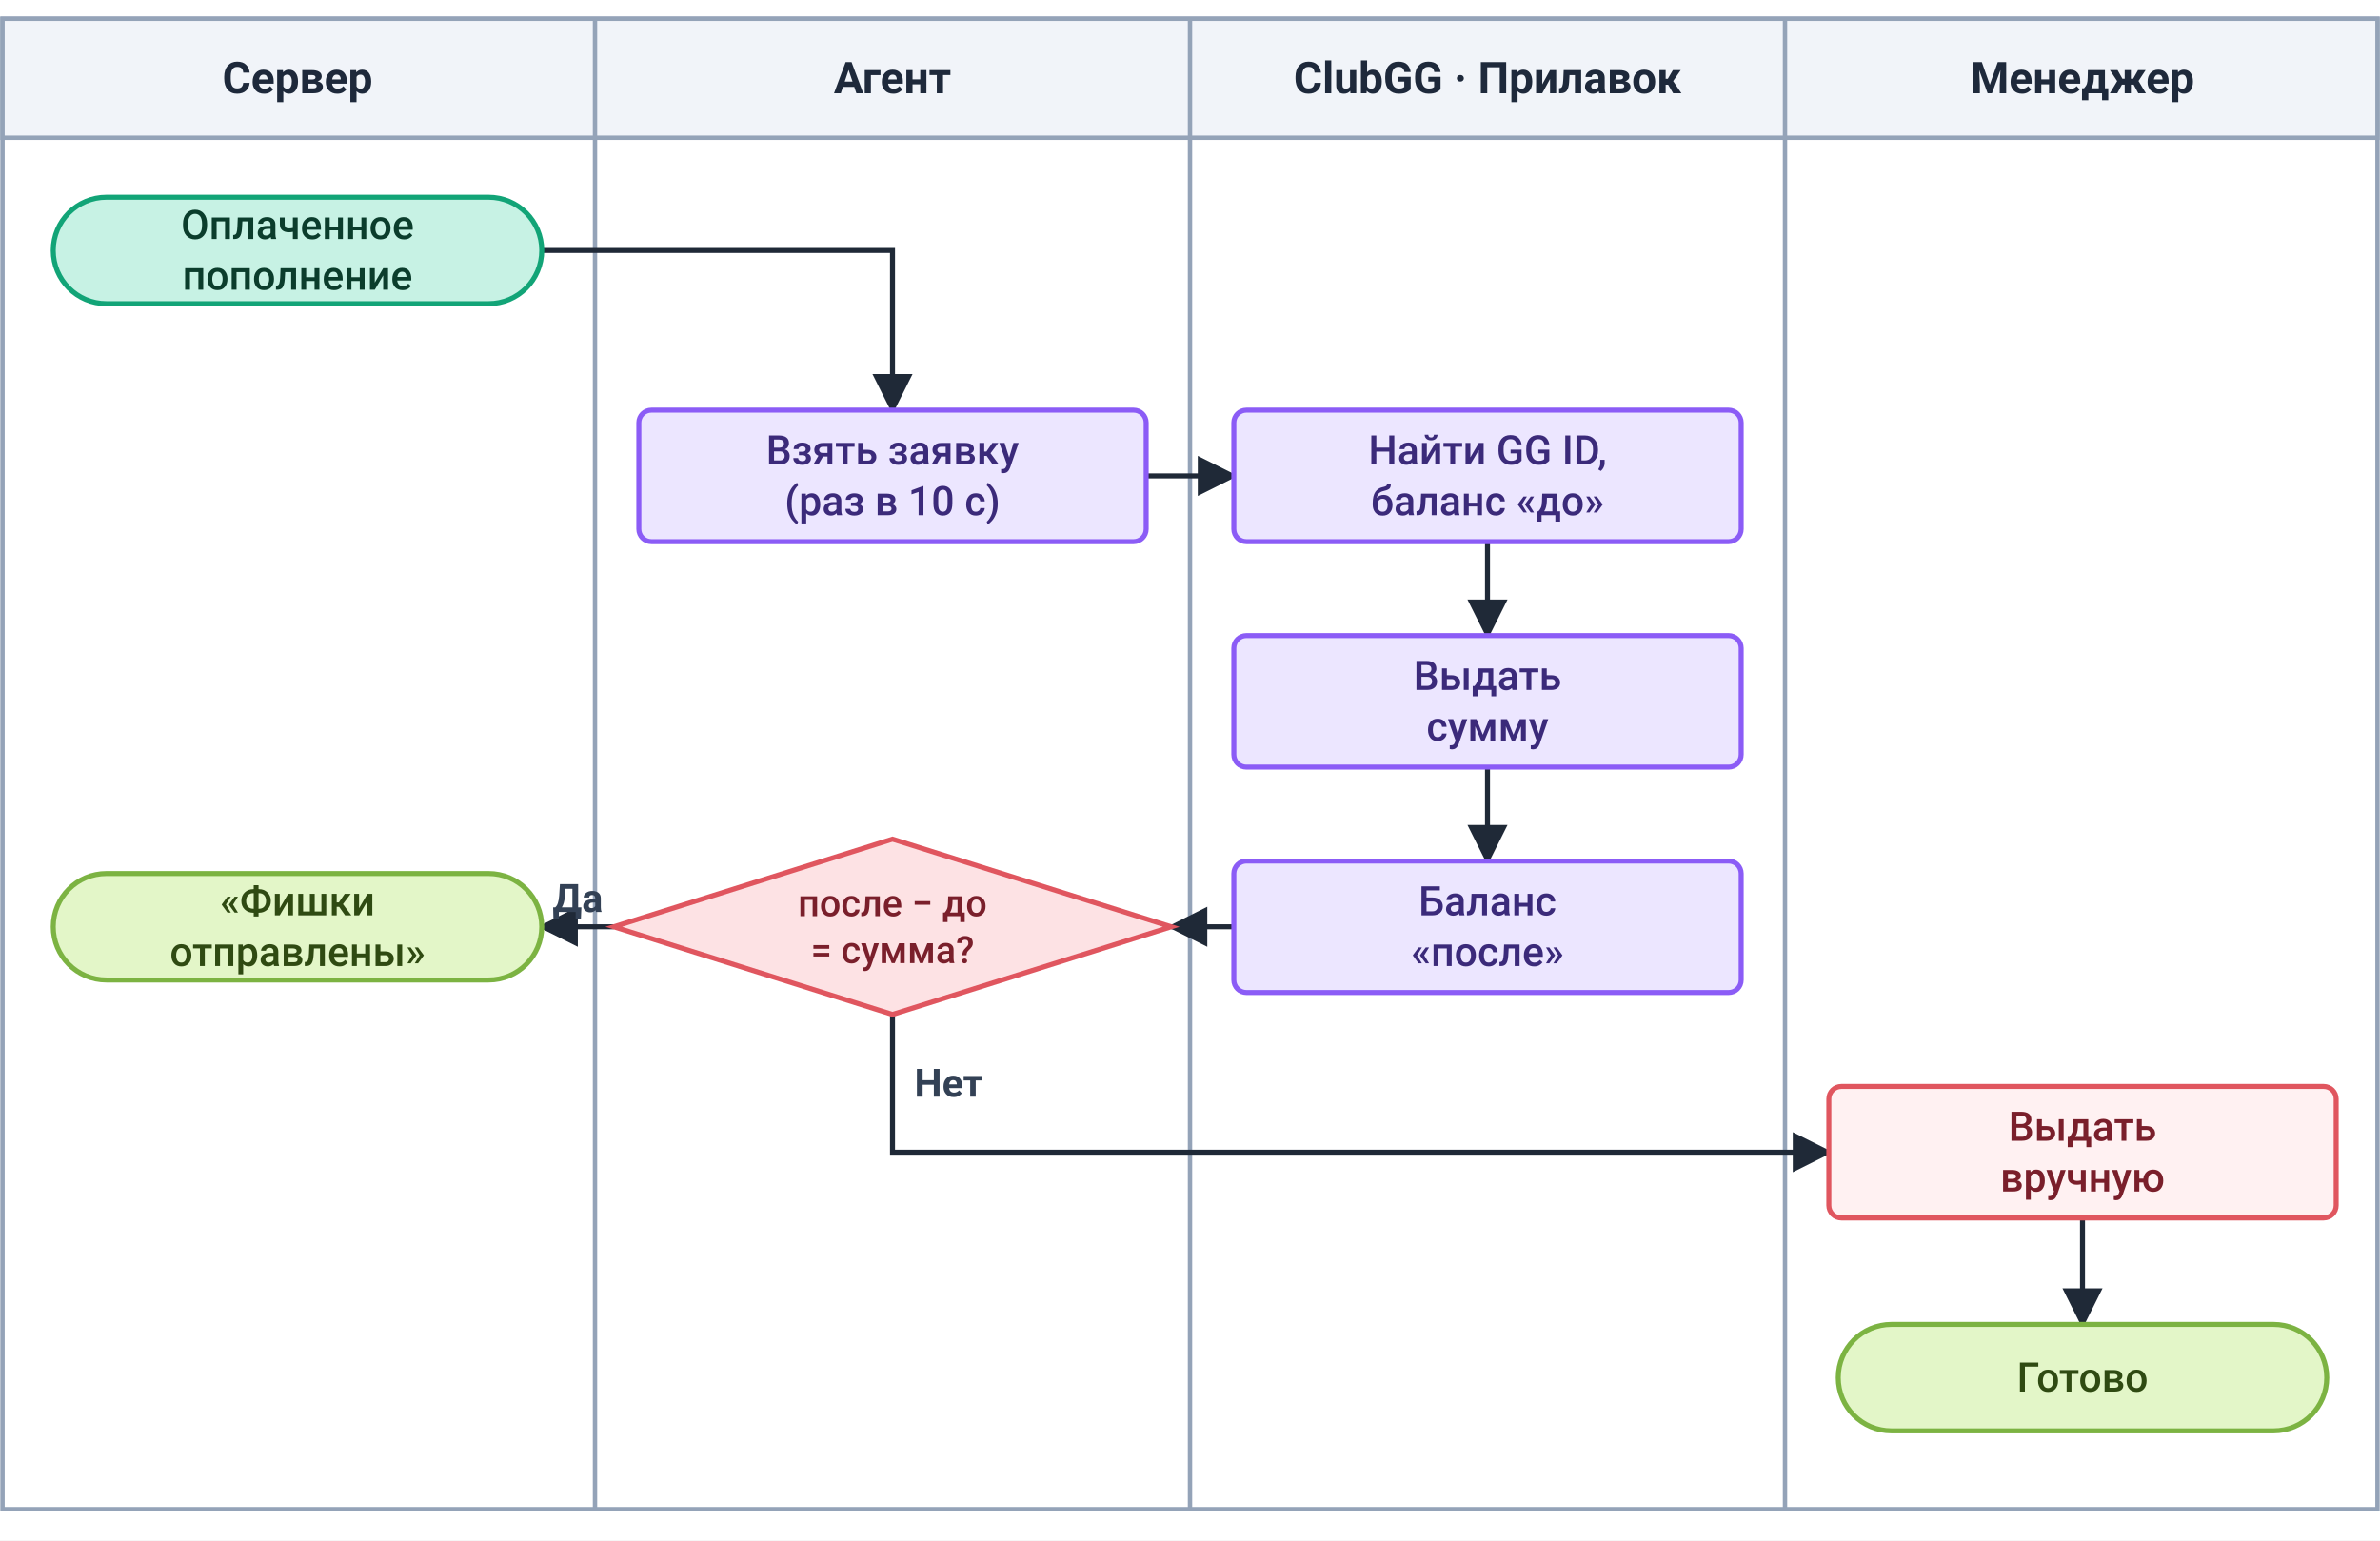
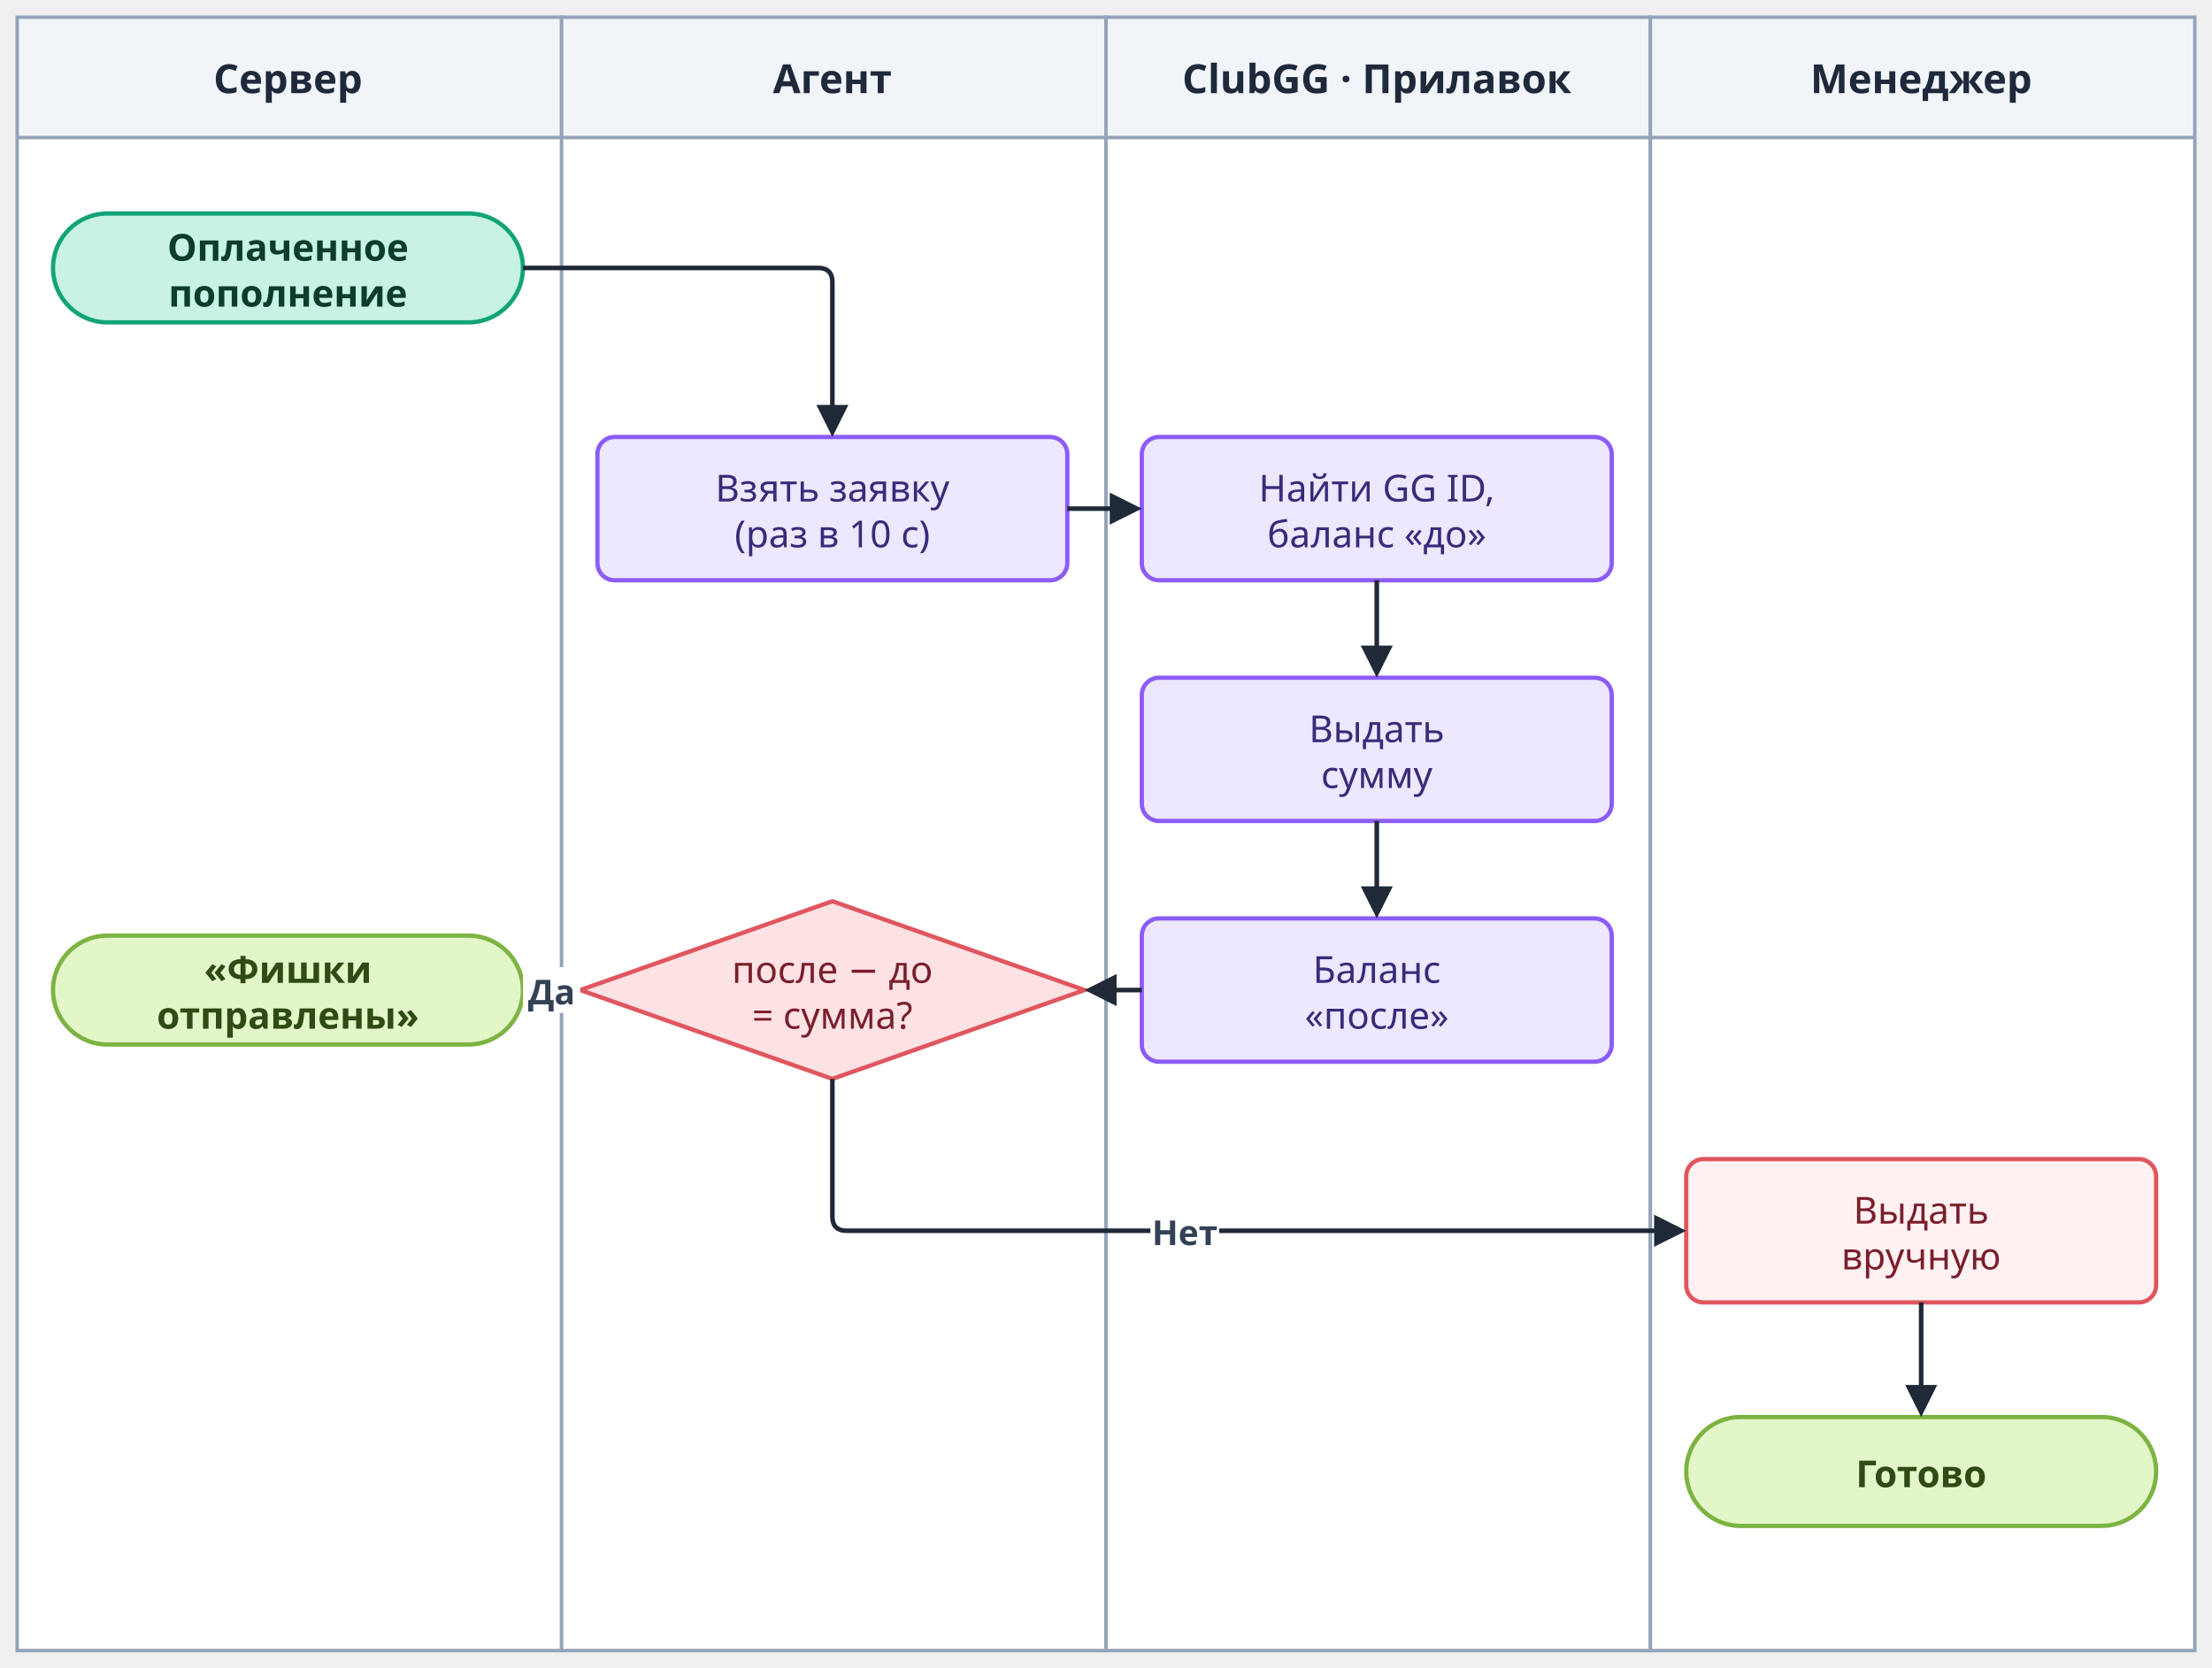
- <svg xmlns="http://www.w3.org/2000/svg" viewBox="0 0 760 492" width="760" height="492" font-family="Segoe UI, -apple-system, Roboto, Helvetica, Arial, sans-serif">
-   <defs>
-     <marker id="arr" viewBox="0 0 10 10" refX="9" refY="5" markerWidth="8" markerHeight="8" orient="auto-start-reverse">
-       <path d="M0,0 L10,5 L0,10 z" fill="#1f2937" />
-     </marker>
-   </defs>
-   <rect width="760" height="492" fill="#ffffff" />
-   <rect x="0.8" y="6" width="758.4" height="476" fill="#ffffff" stroke="#94a3b8" stroke-width="1.4" />
-   <rect x="0.8" y="6" width="758.4" height="38" fill="#f1f4f9" stroke="#94a3b8" stroke-width="1.4" />
-   <text x="95.0" y="25.0" text-anchor="middle" dominant-baseline="central" font-size="14" font-weight="600" fill="#1e293b">Сервер</text>
-   <line x1="190" y1="6" x2="190" y2="482" stroke="#94a3b8" stroke-width="1.4" />
-   <text x="285.0" y="25.0" text-anchor="middle" dominant-baseline="central" font-size="14" font-weight="600" fill="#1e293b">Агент</text>
-   <line x1="380" y1="6" x2="380" y2="482" stroke="#94a3b8" stroke-width="1.4" />
-   <text x="475.0" y="25.0" text-anchor="middle" dominant-baseline="central" font-size="14" font-weight="600" fill="#1e293b">ClubGG · Прилавок</text>
-   <line x1="570" y1="6" x2="570" y2="482" stroke="#94a3b8" stroke-width="1.4" />
-   <text x="665.0" y="25.0" text-anchor="middle" dominant-baseline="central" font-size="14" font-weight="600" fill="#1e293b">Менеджер</text>
-   <path d="M173.0,80.0 L285.0,80.0 L285.0,131.0" fill="none" stroke="#1f2937" stroke-width="1.6" marker-end="url(#arr)" />
-   <path d="M366.0,152.0 L394.0,152.0" fill="none" stroke="#1f2937" stroke-width="1.6" marker-end="url(#arr)" />
-   <path d="M475.0,173.0 L475.0,203.0" fill="none" stroke="#1f2937" stroke-width="1.6" marker-end="url(#arr)" />
-   <path d="M475.0,245.0 L475.0,275.0" fill="none" stroke="#1f2937" stroke-width="1.6" marker-end="url(#arr)" />
-   <path d="M394.0,296.0 L374.0,296.0" fill="none" stroke="#1f2937" stroke-width="1.6" marker-end="url(#arr)" />
-   <path d="M196.0,296.0 L173.0,296.0" fill="none" stroke="#1f2937" stroke-width="1.6" marker-end="url(#arr)" />
-   <text x="184.5" y="287.0" text-anchor="middle" dominant-baseline="central" font-size="12.5" font-weight="600" fill="#334155">Да</text>
-   <path d="M285.0,324.0 L285.0,368.0 L584.0,368.0" fill="none" stroke="#1f2937" stroke-width="1.6" marker-end="url(#arr)" />
-   <text x="292.0" y="346.0" text-anchor="start" dominant-baseline="central" font-size="12.5" font-weight="600" fill="#334155">Нет</text>
-   <path d="M665.0,389.0 L665.0,423.0" fill="none" stroke="#1f2937" stroke-width="1.6" marker-end="url(#arr)" />
-   <rect x="17.0" y="63.0" width="156" height="34" rx="17.0" fill="#c7f2e4" stroke="#12a477" stroke-width="1.6" />
-   <text x="95.0" y="71.9" text-anchor="middle" dominant-baseline="central" font-size="13" font-weight="500" fill="#0b3d2c">Оплаченное</text>
-   <text x="95.0" y="88.1" text-anchor="middle" dominant-baseline="central" font-size="13" font-weight="500" fill="#0b3d2c">пополнение</text>
-   <rect x="204.0" y="131.0" width="162" height="42" rx="4" fill="#ece6ff" stroke="#8b5cf6" stroke-width="1.6" />
-   <text x="285.0" y="143.9" text-anchor="middle" dominant-baseline="central" font-size="13" font-weight="500" fill="#3b2a7a">Взять заявку</text>
-   <text x="285.0" y="160.1" text-anchor="middle" dominant-baseline="central" font-size="13" font-weight="500" fill="#3b2a7a">(раз в 10 с)</text>
-   <rect x="394.0" y="131.0" width="162" height="42" rx="4" fill="#ece6ff" stroke="#8b5cf6" stroke-width="1.6" />
-   <text x="475.0" y="143.9" text-anchor="middle" dominant-baseline="central" font-size="13" font-weight="500" fill="#3b2a7a">Найти GG ID,</text>
-   <text x="475.0" y="160.1" text-anchor="middle" dominant-baseline="central" font-size="13" font-weight="500" fill="#3b2a7a">баланс «до»</text>
-   <rect x="394.0" y="203.0" width="162" height="42" rx="4" fill="#ece6ff" stroke="#8b5cf6" stroke-width="1.6" />
-   <text x="475.0" y="215.9" text-anchor="middle" dominant-baseline="central" font-size="13" font-weight="500" fill="#3b2a7a">Выдать</text>
-   <text x="475.0" y="232.1" text-anchor="middle" dominant-baseline="central" font-size="13" font-weight="500" fill="#3b2a7a">сумму</text>
-   <rect x="394.0" y="275.0" width="162" height="42" rx="4" fill="#ece6ff" stroke="#8b5cf6" stroke-width="1.6" />
-   <text x="475.0" y="287.9" text-anchor="middle" dominant-baseline="central" font-size="13" font-weight="500" fill="#3b2a7a">Баланс</text>
-   <text x="475.0" y="304.1" text-anchor="middle" dominant-baseline="central" font-size="13" font-weight="500" fill="#3b2a7a">«после»</text>
-   <polygon points="285.0,268.0 374.0,296.0 285.0,324.0 196.0,296.0" fill="#fde2e4" stroke="#e0565f" stroke-width="1.6" />
-   <text x="285.0" y="288.5" text-anchor="middle" dominant-baseline="central" font-size="12" font-weight="500" fill="#7a1f2b">после − до</text>
-   <text x="285.0" y="303.5" text-anchor="middle" dominant-baseline="central" font-size="12" font-weight="500" fill="#7a1f2b">= сумма?</text>
-   <rect x="17.0" y="279.0" width="156" height="34" rx="17.0" fill="#e3f6c8" stroke="#7cb342" stroke-width="1.6" />
-   <text x="95.0" y="287.9" text-anchor="middle" dominant-baseline="central" font-size="13" font-weight="500" fill="#2f4a12">«Фишки</text>
-   <text x="95.0" y="304.1" text-anchor="middle" dominant-baseline="central" font-size="13" font-weight="500" fill="#2f4a12">отправлены»</text>
-   <rect x="584.0" y="347.0" width="162" height="42" rx="4" fill="#fff1f2" stroke="#e0565f" stroke-width="1.6" />
-   <text x="665.0" y="359.9" text-anchor="middle" dominant-baseline="central" font-size="13" font-weight="500" fill="#7a1f2b">Выдать</text>
-   <text x="665.0" y="376.1" text-anchor="middle" dominant-baseline="central" font-size="13" font-weight="500" fill="#7a1f2b">вручную</text>
-   <rect x="587.0" y="423.0" width="156" height="34" rx="17.0" fill="#e3f6c8" stroke="#7cb342" stroke-width="1.6" />
-   <text x="665.0" y="440.0" text-anchor="middle" dominant-baseline="central" font-size="13" font-weight="500" fill="#2f4a12">Готово</text>
+ <svg xmlns="http://www.w3.org/2000/svg" width="772" height="582" role="img" aria-label="Агент выдаёт фишки" viewBox="814.5 -5.5 772 582" style="">
+   <g>
+     <g />
+     <g transform="translate(820,0) scale(1)">
+       <g transform="translate(0.5,0.5)" style="visibility: visible;">
+         <path d="M 0 42 L 0 0 L 190 0 L 190 42" fill="#f1f4f9" stroke="#94a3b8" stroke-width="1.2" stroke-miterlimit="10" pointer-events="all" style="fill: light-dark(rgb(241, 244, 249), rgb(25, 28, 32)); stroke: light-dark(rgb(148, 163, 184), rgb(87, 100, 118));" />
+         <path d="M 0 42 L 0 570 L 190 570 L 190 42" fill="#ffffff" stroke="#94a3b8" stroke-width="1.2" stroke-miterlimit="10" pointer-events="all" style="fill: light-dark(rgb(255, 255, 255), rgb(18, 18, 18)); stroke: light-dark(rgb(148, 163, 184), rgb(87, 100, 118));" />
+         <path d="M 0 42 L 190 42" fill="none" stroke="white" stroke-width="9.2" stroke-miterlimit="10" pointer-events="stroke" style="stroke: light-dark(rgb(148, 163, 184), rgb(87, 100, 118));" visibility="hidden" vector-effect="non-scaling-stroke" />
+         <path d="M 0 42 L 190 42" fill="none" stroke="#94a3b8" stroke-width="1.2" stroke-miterlimit="10" pointer-events="all" style="stroke: light-dark(rgb(148, 163, 184), rgb(87, 100, 118));" />
+       </g>
+       <g style="">
+         <g fill="#1E293B" font-family="'Segoe UI'" font-weight="bold" text-anchor="middle" font-size="14px" style="fill: light-dark(rgb(30, 41, 59), rgb(195, 204, 220));">
+           <text x="95" y="27">Сервер</text>
+         </g>
+       </g>
+       <g transform="translate(0.5,0.5)" style="visibility: visible;">
+         <path d="M 190 42 L 190 0 L 380 0 L 380 42" fill="#f1f4f9" stroke="#94a3b8" stroke-width="1.2" stroke-miterlimit="10" pointer-events="all" style="fill: light-dark(rgb(241, 244, 249), rgb(25, 28, 32)); stroke: light-dark(rgb(148, 163, 184), rgb(87, 100, 118));" />
+         <path d="M 190 42 L 190 570 L 380 570 L 380 42" fill="#ffffff" stroke="#94a3b8" stroke-width="1.2" stroke-miterlimit="10" pointer-events="all" style="fill: light-dark(rgb(255, 255, 255), rgb(18, 18, 18)); stroke: light-dark(rgb(148, 163, 184), rgb(87, 100, 118));" />
+         <path d="M 190 42 L 380 42" fill="none" stroke="white" stroke-width="9.2" stroke-miterlimit="10" pointer-events="stroke" style="stroke: light-dark(rgb(148, 163, 184), rgb(87, 100, 118));" visibility="hidden" vector-effect="non-scaling-stroke" />
+         <path d="M 190 42 L 380 42" fill="none" stroke="#94a3b8" stroke-width="1.2" stroke-miterlimit="10" pointer-events="all" style="stroke: light-dark(rgb(148, 163, 184), rgb(87, 100, 118));" />
+       </g>
+       <g style="">
+         <g fill="#1E293B" font-family="'Segoe UI'" font-weight="bold" text-anchor="middle" font-size="14px" style="fill: light-dark(rgb(30, 41, 59), rgb(195, 204, 220));">
+           <text x="285" y="27">Агент</text>
+         </g>
+       </g>
+       <g transform="translate(0.5,0.5)" style="visibility: visible;">
+         <path d="M 380 42 L 380 0 L 570 0 L 570 42" fill="#f1f4f9" stroke="#94a3b8" stroke-width="1.2" stroke-miterlimit="10" pointer-events="all" style="fill: light-dark(rgb(241, 244, 249), rgb(25, 28, 32)); stroke: light-dark(rgb(148, 163, 184), rgb(87, 100, 118));" />
+         <path d="M 380 42 L 380 570 L 570 570 L 570 42" fill="#ffffff" stroke="#94a3b8" stroke-width="1.2" stroke-miterlimit="10" pointer-events="all" style="fill: light-dark(rgb(255, 255, 255), rgb(18, 18, 18)); stroke: light-dark(rgb(148, 163, 184), rgb(87, 100, 118));" />
+         <path d="M 380 42 L 570 42" fill="none" stroke="white" stroke-width="9.2" stroke-miterlimit="10" pointer-events="stroke" style="stroke: light-dark(rgb(148, 163, 184), rgb(87, 100, 118));" visibility="hidden" vector-effect="non-scaling-stroke" />
+         <path d="M 380 42 L 570 42" fill="none" stroke="#94a3b8" stroke-width="1.2" stroke-miterlimit="10" pointer-events="all" style="stroke: light-dark(rgb(148, 163, 184), rgb(87, 100, 118));" />
+       </g>
+       <g style="">
+         <g fill="#1E293B" font-family="'Segoe UI'" font-weight="bold" text-anchor="middle" font-size="14px" style="fill: light-dark(rgb(30, 41, 59), rgb(195, 204, 220));">
+           <text x="475" y="27">ClubGG · Прилавок</text>
+         </g>
+       </g>
+       <g transform="translate(0.5,0.5)" style="visibility: visible;">
+         <path d="M 570 42 L 570 0 L 760 0 L 760 42" fill="#f1f4f9" stroke="#94a3b8" stroke-width="1.2" stroke-miterlimit="10" pointer-events="all" style="fill: light-dark(rgb(241, 244, 249), rgb(25, 28, 32)); stroke: light-dark(rgb(148, 163, 184), rgb(87, 100, 118));" />
+         <path d="M 570 42 L 570 570 L 760 570 L 760 42" fill="#ffffff" stroke="#94a3b8" stroke-width="1.2" stroke-miterlimit="10" pointer-events="all" style="fill: light-dark(rgb(255, 255, 255), rgb(18, 18, 18)); stroke: light-dark(rgb(148, 163, 184), rgb(87, 100, 118));" />
+         <path d="M 570 42 L 760 42" fill="none" stroke="white" stroke-width="9.2" stroke-miterlimit="10" pointer-events="stroke" style="stroke: light-dark(rgb(148, 163, 184), rgb(87, 100, 118));" visibility="hidden" vector-effect="non-scaling-stroke" />
+         <path d="M 570 42 L 760 42" fill="none" stroke="#94a3b8" stroke-width="1.2" stroke-miterlimit="10" pointer-events="all" style="stroke: light-dark(rgb(148, 163, 184), rgb(87, 100, 118));" />
+       </g>
+       <g style="">
+         <g fill="#1E293B" font-family="'Segoe UI'" font-weight="bold" text-anchor="middle" font-size="14px" style="fill: light-dark(rgb(30, 41, 59), rgb(195, 204, 220));">
+           <text x="665" y="27">Менеджер</text>
+         </g>
+       </g>
+       <g style="visibility: visible;">
+         <rect x="13" y="69" width="164" height="38" rx="19" ry="19" fill="#c7f2e4" stroke="#12a477" stroke-width="1.5" pointer-events="all" style="fill: light-dark(rgb(199, 242, 228), rgb(9, 46, 34)); stroke: light-dark(rgb(18, 164, 119), rgb(29, 155, 116));" />
+       </g>
+       <g style="">
+         <g fill="#0B3D2C" font-family="'Segoe UI'" font-weight="bold" text-anchor="middle" font-size="13px" style="fill: light-dark(rgb(11, 61, 44), rgb(162, 205, 191));">
+           <text x="95" y="85.5">Оплаченное</text>
+           <text x="95" y="101.5">пополнение</text>
+         </g>
+       </g>
+       <g style="visibility: visible;">
+         <rect x="203" y="147" width="164" height="50" rx="6" ry="6" fill="#ede7ff" stroke="#8b5cf6" stroke-width="1.5" pointer-events="all" style="fill: light-dark(rgb(237, 231, 255), rgb(38, 33, 53)); stroke: light-dark(rgb(139, 92, 246), rgb(162, 122, 254));" />
+       </g>
+       <g style="">
+         <g fill="#3B2A7A" font-family="'Segoe UI'" text-anchor="middle" font-size="13px" style="fill: light-dark(rgb(59, 42, 122), rgb(200, 185, 254));">
+           <text x="285" y="169.5">Взять заявку</text>
+           <text x="285" y="185.5">(раз в 10 с)</text>
+         </g>
+       </g>
+       <g style="visibility: visible;">
+         <rect x="393" y="147" width="164" height="50" rx="6" ry="6" fill="#ede7ff" stroke="#8b5cf6" stroke-width="1.5" pointer-events="all" style="fill: light-dark(rgb(237, 231, 255), rgb(38, 33, 53)); stroke: light-dark(rgb(139, 92, 246), rgb(162, 122, 254));" />
+       </g>
+       <g style="">
+         <g fill="#3B2A7A" font-family="'Segoe UI'" text-anchor="middle" font-size="13px" style="fill: light-dark(rgb(59, 42, 122), rgb(200, 185, 254));">
+           <text x="475" y="169.5">Найти GG ID,</text>
+           <text x="475" y="185.5">баланс «до»</text>
+         </g>
+       </g>
+       <g style="visibility: visible;">
+         <rect x="393" y="231" width="164" height="50" rx="6" ry="6" fill="#ede7ff" stroke="#8b5cf6" stroke-width="1.5" pointer-events="all" style="fill: light-dark(rgb(237, 231, 255), rgb(38, 33, 53)); stroke: light-dark(rgb(139, 92, 246), rgb(162, 122, 254));" />
+       </g>
+       <g style="">
+         <g fill="#3B2A7A" font-family="'Segoe UI'" text-anchor="middle" font-size="13px" style="fill: light-dark(rgb(59, 42, 122), rgb(200, 185, 254));">
+           <text x="475" y="253.5">Выдать</text>
+           <text x="475" y="269.5">сумму</text>
+         </g>
+       </g>
+       <g style="visibility: visible;">
+         <rect x="393" y="315" width="164" height="50" rx="6" ry="6" fill="#ede7ff" stroke="#8b5cf6" stroke-width="1.5" pointer-events="all" style="fill: light-dark(rgb(237, 231, 255), rgb(38, 33, 53)); stroke: light-dark(rgb(139, 92, 246), rgb(162, 122, 254));" />
+       </g>
+       <g style="">
+         <g fill="#3B2A7A" font-family="'Segoe UI'" text-anchor="middle" font-size="13px" style="fill: light-dark(rgb(59, 42, 122), rgb(200, 185, 254));">
+           <text x="475" y="337.5">Баланс</text>
+           <text x="475" y="353.5">«после»</text>
+         </g>
+       </g>
+       <g style="visibility: visible;">
+         <path d="M 285 309 L 373 340 L 285 371 L 197 340 Z" fill="#fde2e4" stroke="#e0565f" stroke-width="1.5" stroke-miterlimit="10" pointer-events="all" style="fill: light-dark(rgb(253, 226, 228), rgb(56, 33, 35)); stroke: light-dark(rgb(224, 86, 95), rgb(230, 112, 120));" />
+       </g>
+       <g style="">
+         <g fill="#7A1F2B" font-family="'Segoe UI'" text-anchor="middle" font-size="13px" style="fill: light-dark(rgb(122, 31, 43), rgb(253, 175, 185));">
+           <text x="285" y="337.5">после − до</text>
+           <text x="285" y="353.5">= сумма?</text>
+         </g>
+       </g>
+       <g style="visibility: visible;">
+         <rect x="13" y="321" width="164" height="38" rx="19" ry="19" fill="#e3f6c8" stroke="#7cb342" stroke-width="1.5" pointer-events="all" style="fill: light-dark(rgb(227, 246, 200), rgb(22, 38, 0)); stroke: light-dark(rgb(124, 179, 66), rgb(69, 117, 20));" />
+       </g>
+       <g style="">
+         <g fill="#2F4A12" font-family="'Segoe UI'" font-weight="bold" text-anchor="middle" font-size="13px" style="fill: light-dark(rgb(47, 74, 18), rgb(168, 191, 143));">
+           <text x="95" y="337.5">«Фишки</text>
+           <text x="95" y="353.5">отправлены»</text>
+         </g>
+       </g>
+       <g style="visibility: visible;">
+         <rect x="583" y="399" width="164" height="50" rx="6" ry="6" fill="#fff1f2" stroke="#e0565f" stroke-width="1.5" pointer-events="all" style="fill: light-dark(rgb(255, 241, 242), rgb(37, 25, 26)); stroke: light-dark(rgb(224, 86, 95), rgb(230, 112, 120));" />
+       </g>
+       <g style="">
+         <g fill="#7A1F2B" font-family="'Segoe UI'" text-anchor="middle" font-size="13px" style="fill: light-dark(rgb(122, 31, 43), rgb(253, 175, 185));">
+           <text x="665" y="421.5">Выдать</text>
+           <text x="665" y="437.5">вручную</text>
+         </g>
+       </g>
+       <g style="visibility: visible;">
+         <rect x="583" y="489" width="164" height="38" rx="19" ry="19" fill="#e3f6c8" stroke="#7cb342" stroke-width="1.5" pointer-events="all" style="fill: light-dark(rgb(227, 246, 200), rgb(22, 38, 0)); stroke: light-dark(rgb(124, 179, 66), rgb(69, 117, 20));" />
+       </g>
+       <g style="">
+         <g fill="#2F4A12" font-family="'Segoe UI'" font-weight="bold" text-anchor="middle" font-size="13px" style="fill: light-dark(rgb(47, 74, 18), rgb(168, 191, 143));">
+           <text x="665" y="513.5">Готово</text>
+         </g>
+       </g>
+       <g style="visibility: visible;">
+         <path d="M 177 88 L 280 88 Q 285 88 285 93 L 285 136.61" fill="none" stroke="white" stroke-width="9.6" stroke-miterlimit="10" pointer-events="stroke" style="stroke: light-dark(rgb(31, 41, 55), rgb(196, 204, 216));" visibility="hidden" vector-effect="non-scaling-stroke" />
+         <path d="M 177 88 L 280 88 Q 285 88 285 93 L 285 136.61" fill="none" stroke="#1f2937" stroke-width="1.6" stroke-miterlimit="10" pointer-events="stroke" style="stroke: light-dark(rgb(31, 41, 55), rgb(196, 204, 216));" />
+         <path d="M 285 145.21 L 280.7 136.61 L 289.3 136.61 Z" fill="#1f2937" stroke="#1f2937" stroke-width="1.6" stroke-miterlimit="10" pointer-events="all" style="fill: light-dark(rgb(31, 41, 55), rgb(196, 204, 216)); stroke: light-dark(rgb(31, 41, 55), rgb(196, 204, 216));" />
+       </g>
+       <g style="visibility: visible;">
+         <path d="M 367 172 L 382 172 Q 387 172 382 172 L 377.5 172 Q 373 172 377.81 172 L 382.61 172" fill="none" stroke="white" stroke-width="9.6" stroke-miterlimit="10" pointer-events="stroke" style="stroke: light-dark(rgb(31, 41, 55), rgb(196, 204, 216));" visibility="hidden" vector-effect="non-scaling-stroke" />
+         <path d="M 367 172 L 382 172 Q 387 172 382 172 L 377.5 172 Q 373 172 377.81 172 L 382.61 172" fill="none" stroke="#1f2937" stroke-width="1.6" stroke-miterlimit="10" pointer-events="stroke" style="stroke: light-dark(rgb(31, 41, 55), rgb(196, 204, 216));" />
+         <path d="M 391.21 172 L 382.61 176.3 L 382.61 167.7 Z" fill="#1f2937" stroke="#1f2937" stroke-width="1.6" stroke-miterlimit="10" pointer-events="all" style="fill: light-dark(rgb(31, 41, 55), rgb(196, 204, 216)); stroke: light-dark(rgb(31, 41, 55), rgb(196, 204, 216));" />
+       </g>
+       <g style="visibility: visible;">
+         <path d="M 475 197 L 475 212 Q 475 217 475 214 L 475 212.5 Q 475 211 475 215.81 L 475 220.61" fill="none" stroke="white" stroke-width="9.6" stroke-miterlimit="10" pointer-events="stroke" style="stroke: light-dark(rgb(31, 41, 55), rgb(196, 204, 216));" visibility="hidden" vector-effect="non-scaling-stroke" />
+         <path d="M 475 197 L 475 212 Q 475 217 475 214 L 475 212.5 Q 475 211 475 215.81 L 475 220.61" fill="none" stroke="#1f2937" stroke-width="1.6" stroke-miterlimit="10" pointer-events="stroke" style="stroke: light-dark(rgb(31, 41, 55), rgb(196, 204, 216));" />
+         <path d="M 475 229.21 L 470.7 220.61 L 479.3 220.61 Z" fill="#1f2937" stroke="#1f2937" stroke-width="1.6" stroke-miterlimit="10" pointer-events="all" style="fill: light-dark(rgb(31, 41, 55), rgb(196, 204, 216)); stroke: light-dark(rgb(31, 41, 55), rgb(196, 204, 216));" />
+       </g>
+       <g style="visibility: visible;">
+         <path d="M 475 281 L 475 296 Q 475 301 475 298 L 475 296.5 Q 475 295 475 299.81 L 475 304.61" fill="none" stroke="white" stroke-width="9.6" stroke-miterlimit="10" pointer-events="stroke" style="stroke: light-dark(rgb(31, 41, 55), rgb(196, 204, 216));" visibility="hidden" vector-effect="non-scaling-stroke" />
+         <path d="M 475 281 L 475 296 Q 475 301 475 298 L 475 296.5 Q 475 295 475 299.81 L 475 304.61" fill="none" stroke="#1f2937" stroke-width="1.6" stroke-miterlimit="10" pointer-events="stroke" style="stroke: light-dark(rgb(31, 41, 55), rgb(196, 204, 216));" />
+         <path d="M 475 313.21 L 470.7 304.61 L 479.3 304.61 Z" fill="#1f2937" stroke="#1f2937" stroke-width="1.6" stroke-miterlimit="10" pointer-events="all" style="fill: light-dark(rgb(31, 41, 55), rgb(196, 204, 216)); stroke: light-dark(rgb(31, 41, 55), rgb(196, 204, 216));" />
+       </g>
+       <g style="visibility: visible;">
+         <path d="M 393 340 L 378 340 Q 373 340 378 340 L 388 340 Q 393 340 388.19 340 L 383.39 340" fill="none" stroke="white" stroke-width="9.6" stroke-miterlimit="10" pointer-events="stroke" style="stroke: light-dark(rgb(31, 41, 55), rgb(196, 204, 216));" visibility="hidden" vector-effect="non-scaling-stroke" />
+         <path d="M 393 340 L 378 340 Q 373 340 378 340 L 388 340 Q 393 340 388.19 340 L 383.39 340" fill="none" stroke="#1f2937" stroke-width="1.6" stroke-miterlimit="10" pointer-events="stroke" style="stroke: light-dark(rgb(31, 41, 55), rgb(196, 204, 216));" />
+         <path d="M 374.79 340 L 383.39 335.7 L 383.39 344.3 Z" fill="#1f2937" stroke="#1f2937" stroke-width="1.6" stroke-miterlimit="10" pointer-events="all" style="fill: light-dark(rgb(31, 41, 55), rgb(196, 204, 216)); stroke: light-dark(rgb(31, 41, 55), rgb(196, 204, 216));" />
+       </g>
+       <g style="visibility: visible;">
+         <path d="M 197 340 L 182 340 Q 177 340 182 340 L 192 340 Q 197 340 192.19 340 L 187.39 340" fill="none" stroke="white" stroke-width="9.6" stroke-miterlimit="10" pointer-events="stroke" style="stroke: light-dark(rgb(31, 41, 55), rgb(196, 204, 216));" visibility="hidden" vector-effect="non-scaling-stroke" />
+         <path d="M 197 340 L 182 340 Q 177 340 182 340 L 192 340 Q 197 340 192.19 340 L 187.39 340" fill="none" stroke="#1f2937" stroke-width="1.6" stroke-miterlimit="10" pointer-events="stroke" style="stroke: light-dark(rgb(31, 41, 55), rgb(196, 204, 216));" />
+         <path d="M 178.79 340 L 187.39 335.7 L 187.39 344.3 Z" fill="#1f2937" stroke="#1f2937" stroke-width="1.6" stroke-miterlimit="10" pointer-events="all" style="fill: light-dark(rgb(31, 41, 55), rgb(196, 204, 216)); stroke: light-dark(rgb(31, 41, 55), rgb(196, 204, 216));" />
+       </g>
+       <g style="">
+         <g fill="#334155" font-family="'Segoe UI'" font-weight="bold" text-anchor="middle" font-size="12px" style="fill: light-dark(rgb(51, 65, 85), rgb(172, 184, 201));">
+           <rect fill="#FFFFFF" stroke="none" x="177" y="332" width="20" height="16" stroke-width="0" style="fill: light-dark(rgb(255, 255, 255), rgb(18, 18, 18));" />
+           <text x="187" y="345">Да</text>
+         </g>
+       </g>
+       <g style="visibility: visible;">
+         <path d="M 285 371 L 285 419 Q 285 424 290 424 L 572.61 424" fill="none" stroke="white" stroke-width="9.6" stroke-miterlimit="10" pointer-events="stroke" style="stroke: light-dark(rgb(31, 41, 55), rgb(196, 204, 216));" visibility="hidden" vector-effect="non-scaling-stroke" />
+         <path d="M 285 371 L 285 419 Q 285 424 290 424 L 572.61 424" fill="none" stroke="#1f2937" stroke-width="1.6" stroke-miterlimit="10" pointer-events="stroke" style="stroke: light-dark(rgb(31, 41, 55), rgb(196, 204, 216));" />
+         <path d="M 581.21 424 L 572.61 428.3 L 572.61 419.7 Z" fill="#1f2937" stroke="#1f2937" stroke-width="1.6" stroke-miterlimit="10" pointer-events="all" style="fill: light-dark(rgb(31, 41, 55), rgb(196, 204, 216)); stroke: light-dark(rgb(31, 41, 55), rgb(196, 204, 216));" />
+       </g>
+       <g style="">
+         <g fill="#334155" font-family="'Segoe UI'" font-weight="bold" text-anchor="middle" font-size="12px" style="fill: light-dark(rgb(51, 65, 85), rgb(172, 184, 201));">
+           <rect fill="#FFFFFF" stroke="none" x="396" y="416" width="24" height="16" stroke-width="0" style="fill: light-dark(rgb(255, 255, 255), rgb(18, 18, 18));" />
+           <text x="408" y="429">Нет</text>
+         </g>
+       </g>
+       <g style="visibility: visible;">
+         <path d="M 665 449 L 665 478.61" fill="none" stroke="white" stroke-width="9.6" stroke-miterlimit="10" pointer-events="stroke" style="stroke: light-dark(rgb(31, 41, 55), rgb(196, 204, 216));" visibility="hidden" vector-effect="non-scaling-stroke" />
+         <path d="M 665 449 L 665 478.61" fill="none" stroke="#1f2937" stroke-width="1.6" stroke-miterlimit="10" pointer-events="stroke" style="stroke: light-dark(rgb(31, 41, 55), rgb(196, 204, 216));" />
+         <path d="M 665 487.21 L 660.7 478.61 L 669.3 478.61 Z" fill="#1f2937" stroke="#1f2937" stroke-width="1.6" stroke-miterlimit="10" pointer-events="all" style="fill: light-dark(rgb(31, 41, 55), rgb(196, 204, 216)); stroke: light-dark(rgb(31, 41, 55), rgb(196, 204, 216));" />
+       </g>
+     </g>
+     <g />
+     <g />
+   </g>
</svg>
